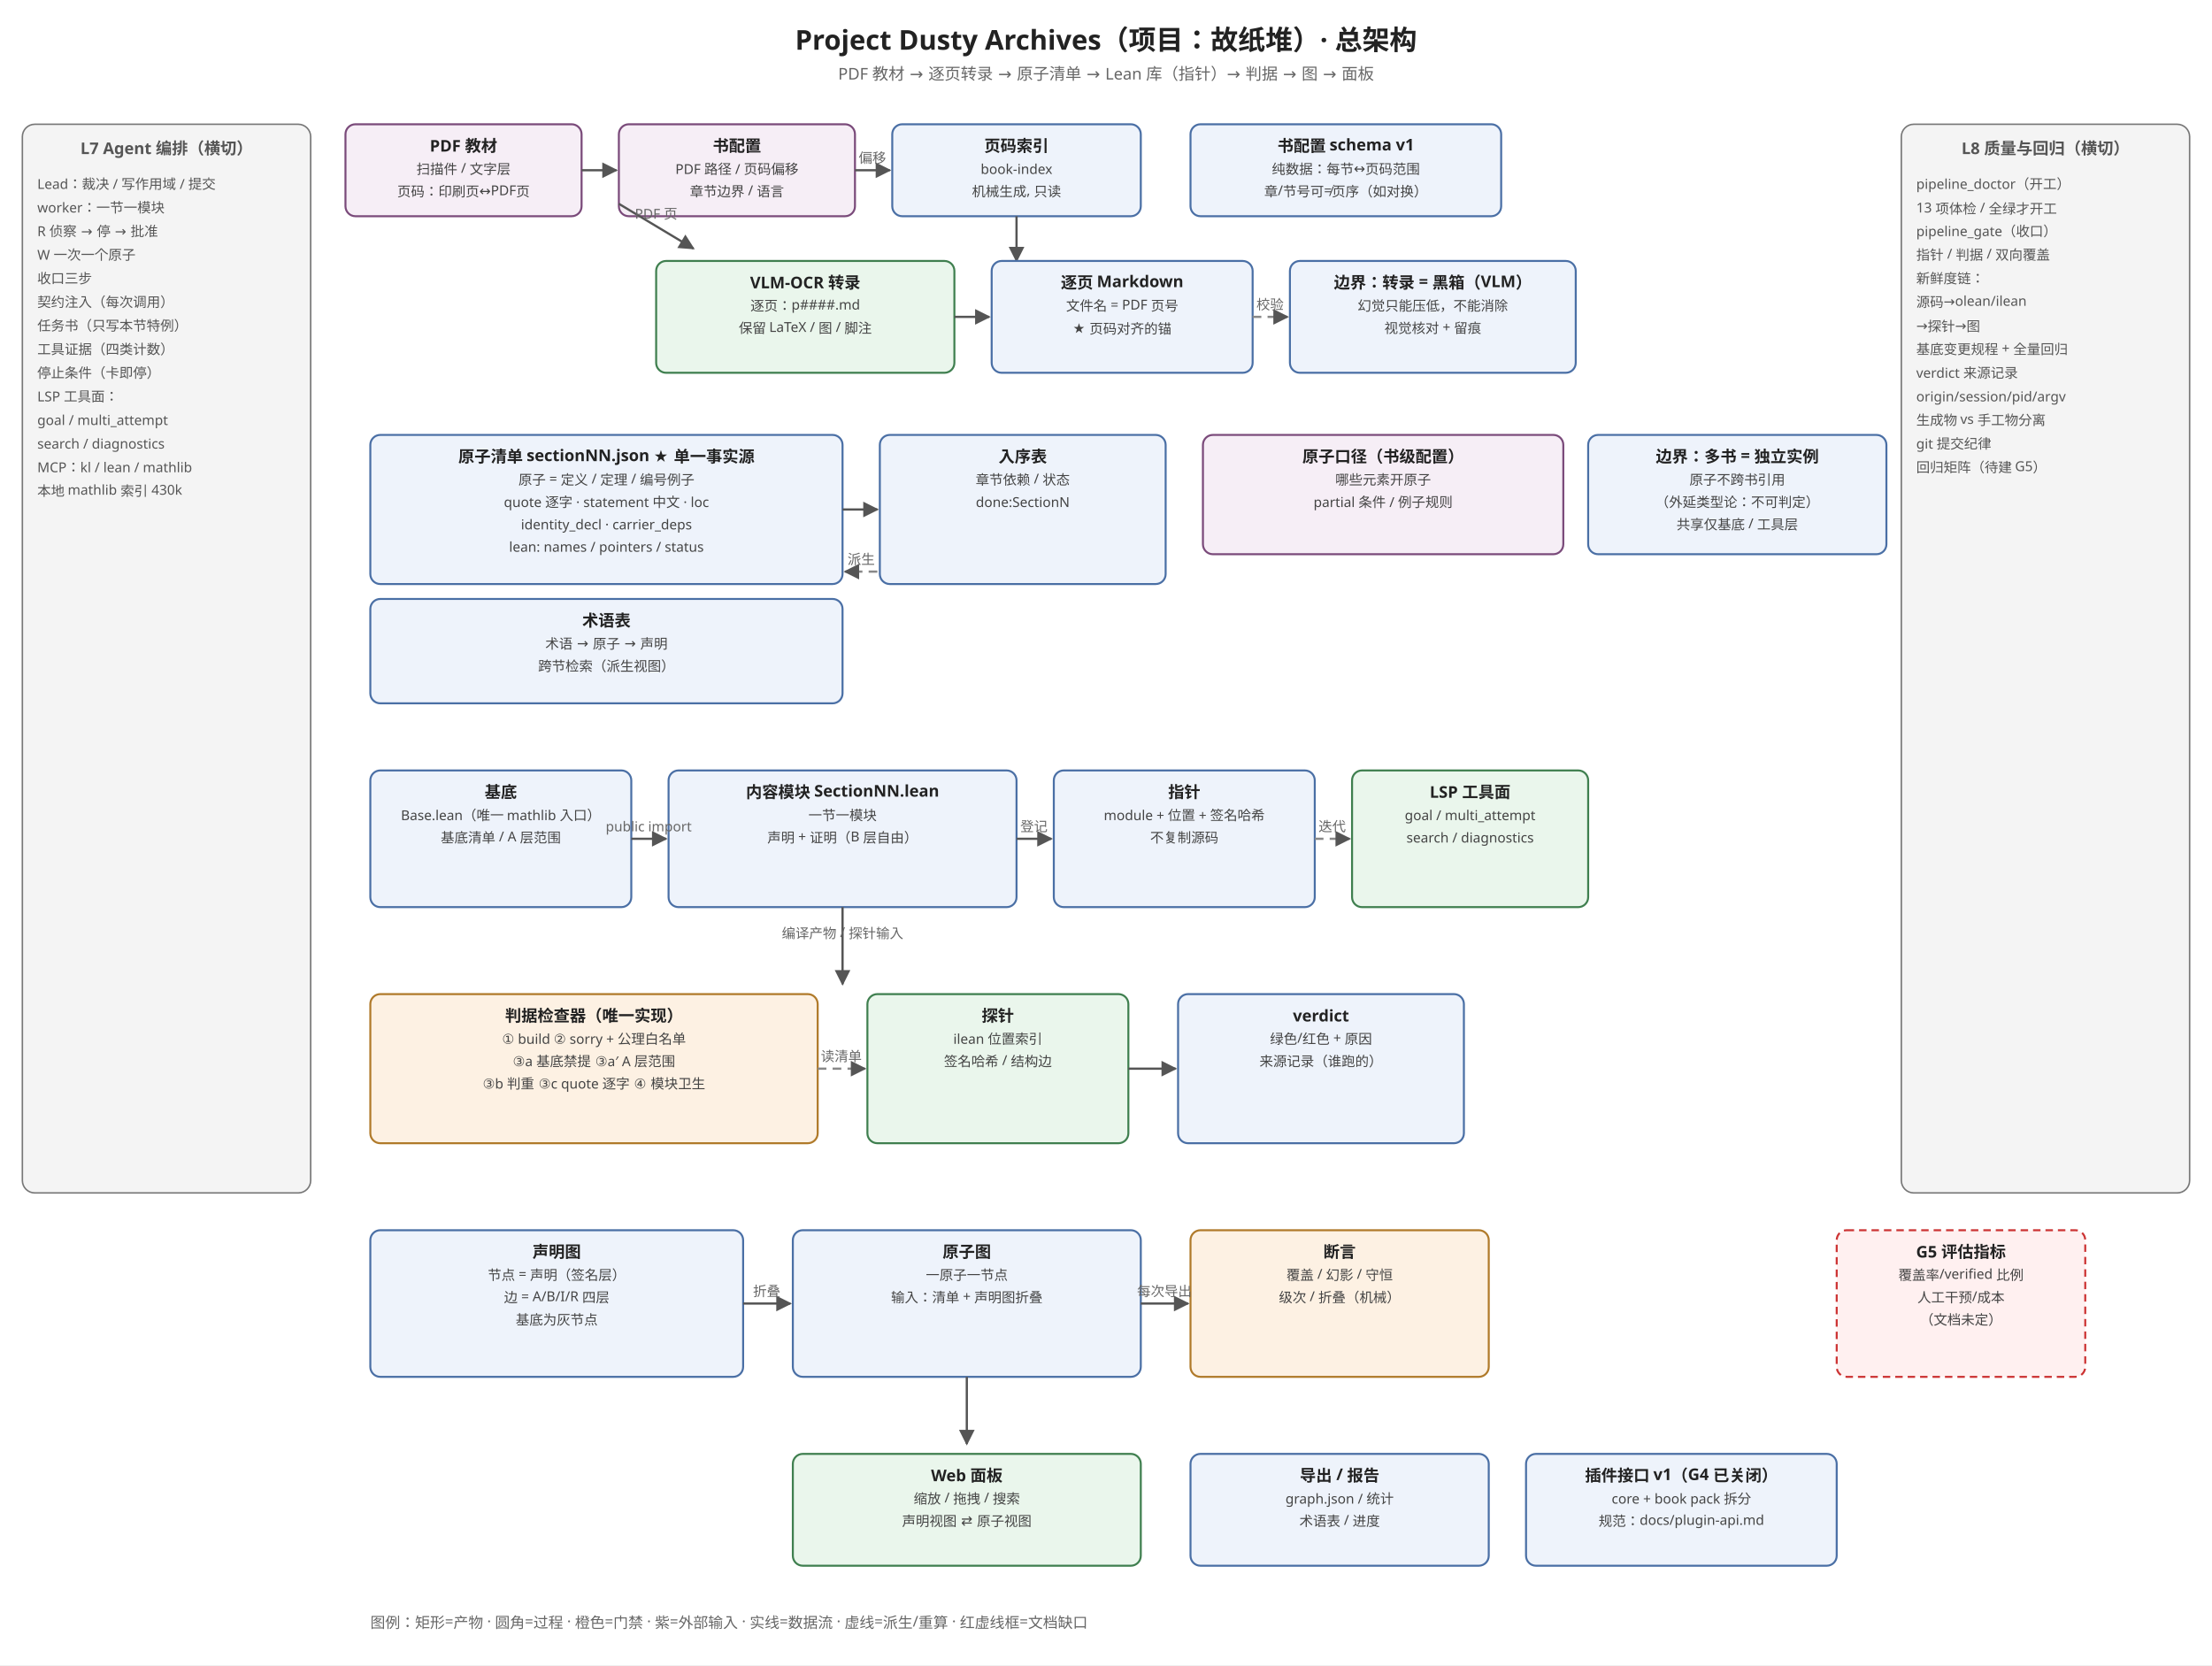
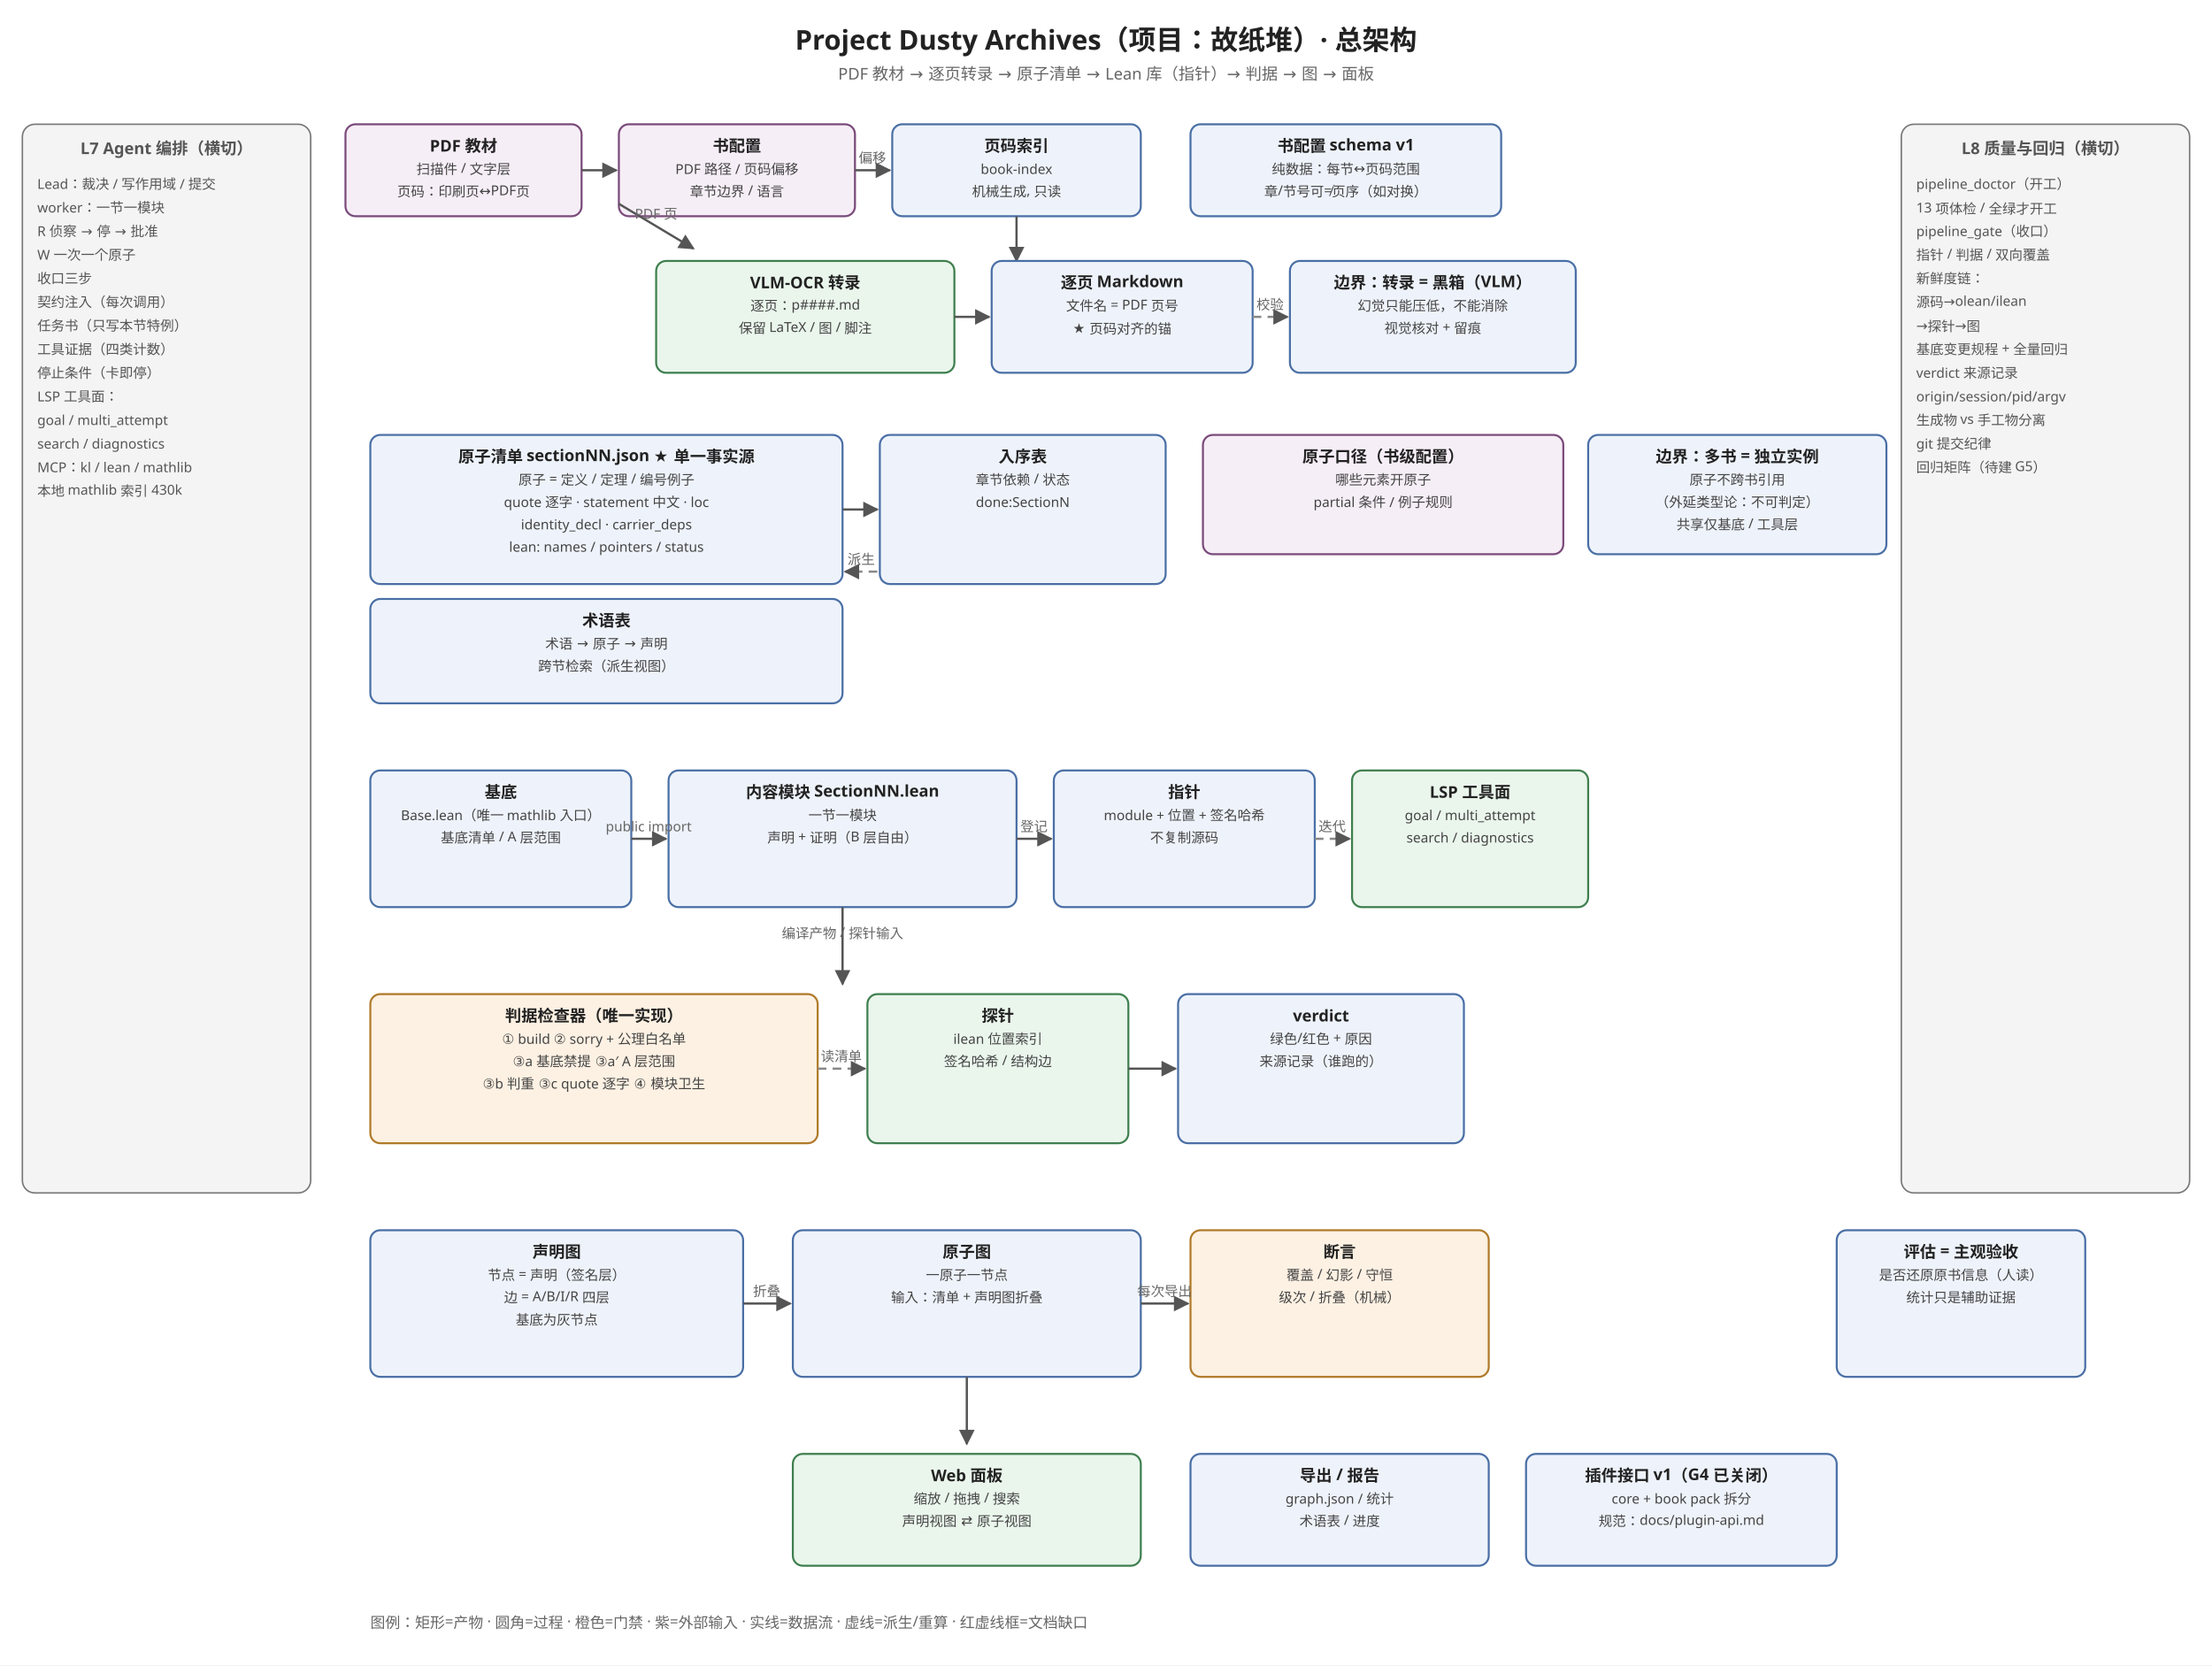
<svg xmlns="http://www.w3.org/2000/svg" width="1780" height="1340" viewBox="0 0 1780 1340">
  <defs>
    <marker id="ah" viewBox="0 0 10 10" refX="9" refY="5" markerWidth="7" markerHeight="7" orient="auto-start-reverse">
      <path d="M 0 0 L 10 5 L 0 10 z" fill="#555555" />
    </marker>
  </defs>
  <rect width="100%" height="100%" fill="white" />
  <text x="890" y="40" font-size="22" font-weight="bold" text-anchor="middle" fill="#222222" font-family="Segoe UI, Microsoft YaHei, sans-serif">Project Dusty Archives（项目：故纸堆）· 总架构</text>
  <text x="890" y="64" font-size="13" font-weight="normal" text-anchor="middle" fill="#666666" font-family="Segoe UI, Microsoft YaHei, sans-serif">PDF 教材 → 逐页转录 → 原子清单 → Lean 库（指针）→ 判据 → 图 → 面板</text>
  <rect x="18" y="100" width="232" height="860" rx="10" fill="#f4f4f4" stroke="#777777" stroke-width="1.2" />
  <text x="134" y="124" font-size="13" font-weight="bold" text-anchor="middle" fill="#555555" font-family="Segoe UI, Microsoft YaHei, sans-serif">L7 Agent 编排（横切）</text>
  <text x="30" y="152" font-size="11" font-weight="normal" text-anchor="start" fill="#555555" font-family="Segoe UI, Microsoft YaHei, sans-serif">Lead：裁决 / 写作用域 / 提交</text>
  <text x="30" y="171" font-size="11" font-weight="normal" text-anchor="start" fill="#555555" font-family="Segoe UI, Microsoft YaHei, sans-serif">worker：一节一模块</text>
  <text x="30" y="190" font-size="11" font-weight="normal" text-anchor="start" fill="#555555" font-family="Segoe UI, Microsoft YaHei, sans-serif">  R 侦察 → 停 → 批准</text>
  <text x="30" y="209" font-size="11" font-weight="normal" text-anchor="start" fill="#555555" font-family="Segoe UI, Microsoft YaHei, sans-serif">  W 一次一个原子</text>
  <text x="30" y="228" font-size="11" font-weight="normal" text-anchor="start" fill="#555555" font-family="Segoe UI, Microsoft YaHei, sans-serif">  收口三步</text>
  <text x="30" y="247" font-size="11" font-weight="normal" text-anchor="start" fill="#555555" font-family="Segoe UI, Microsoft YaHei, sans-serif">契约注入（每次调用）</text>
  <text x="30" y="266" font-size="11" font-weight="normal" text-anchor="start" fill="#555555" font-family="Segoe UI, Microsoft YaHei, sans-serif">任务书（只写本节特例）</text>
  <text x="30" y="285" font-size="11" font-weight="normal" text-anchor="start" fill="#555555" font-family="Segoe UI, Microsoft YaHei, sans-serif">工具证据（四类计数）</text>
  <text x="30" y="304" font-size="11" font-weight="normal" text-anchor="start" fill="#555555" font-family="Segoe UI, Microsoft YaHei, sans-serif">停止条件（卡即停）</text>
  <text x="30" y="323" font-size="11" font-weight="normal" text-anchor="start" fill="#555555" font-family="Segoe UI, Microsoft YaHei, sans-serif">LSP 工具面：</text>
  <text x="30" y="342" font-size="11" font-weight="normal" text-anchor="start" fill="#555555" font-family="Segoe UI, Microsoft YaHei, sans-serif">  goal / multi_attempt</text>
  <text x="30" y="361" font-size="11" font-weight="normal" text-anchor="start" fill="#555555" font-family="Segoe UI, Microsoft YaHei, sans-serif">  search / diagnostics</text>
  <text x="30" y="380" font-size="11" font-weight="normal" text-anchor="start" fill="#555555" font-family="Segoe UI, Microsoft YaHei, sans-serif">MCP：kl / lean / mathlib</text>
  <text x="30" y="399" font-size="11" font-weight="normal" text-anchor="start" fill="#555555" font-family="Segoe UI, Microsoft YaHei, sans-serif">本地 mathlib 索引 430k</text>
  <rect x="1530" y="100" width="232" height="860" rx="10" fill="#f4f4f4" stroke="#777777" stroke-width="1.2" />
  <text x="1646" y="124" font-size="13" font-weight="bold" text-anchor="middle" fill="#555555" font-family="Segoe UI, Microsoft YaHei, sans-serif">L8 质量与回归（横切）</text>
  <text x="1542" y="152" font-size="11" font-weight="normal" text-anchor="start" fill="#555555" font-family="Segoe UI, Microsoft YaHei, sans-serif">pipeline_doctor（开工）</text>
  <text x="1542" y="171" font-size="11" font-weight="normal" text-anchor="start" fill="#555555" font-family="Segoe UI, Microsoft YaHei, sans-serif">  13 项体检 / 全绿才开工</text>
  <text x="1542" y="190" font-size="11" font-weight="normal" text-anchor="start" fill="#555555" font-family="Segoe UI, Microsoft YaHei, sans-serif">pipeline_gate（收口）</text>
  <text x="1542" y="209" font-size="11" font-weight="normal" text-anchor="start" fill="#555555" font-family="Segoe UI, Microsoft YaHei, sans-serif">  指针 / 判据 / 双向覆盖</text>
  <text x="1542" y="228" font-size="11" font-weight="normal" text-anchor="start" fill="#555555" font-family="Segoe UI, Microsoft YaHei, sans-serif">新鲜度链：</text>
  <text x="1542" y="247" font-size="11" font-weight="normal" text-anchor="start" fill="#555555" font-family="Segoe UI, Microsoft YaHei, sans-serif">  源码→olean/ilean</text>
  <text x="1542" y="266" font-size="11" font-weight="normal" text-anchor="start" fill="#555555" font-family="Segoe UI, Microsoft YaHei, sans-serif">  →探针→图</text>
  <text x="1542" y="285" font-size="11" font-weight="normal" text-anchor="start" fill="#555555" font-family="Segoe UI, Microsoft YaHei, sans-serif">基底变更规程 + 全量回归</text>
  <text x="1542" y="304" font-size="11" font-weight="normal" text-anchor="start" fill="#555555" font-family="Segoe UI, Microsoft YaHei, sans-serif">verdict 来源记录</text>
  <text x="1542" y="323" font-size="11" font-weight="normal" text-anchor="start" fill="#555555" font-family="Segoe UI, Microsoft YaHei, sans-serif">  origin/session/pid/argv</text>
  <text x="1542" y="342" font-size="11" font-weight="normal" text-anchor="start" fill="#555555" font-family="Segoe UI, Microsoft YaHei, sans-serif">生成物 vs 手工物分离</text>
  <text x="1542" y="361" font-size="11" font-weight="normal" text-anchor="start" fill="#555555" font-family="Segoe UI, Microsoft YaHei, sans-serif">git 提交纪律</text>
  <text x="1542" y="380" font-size="11" font-weight="normal" text-anchor="start" fill="#555555" font-family="Segoe UI, Microsoft YaHei, sans-serif">回归矩阵（待建 G5）</text>
  <rect x="278" y="100" width="190" height="74" rx="8" fill="#f6eef6" stroke="#7a4a7a" stroke-width="1.6" />
  <text x="373" y="122" font-size="13" font-weight="bold" text-anchor="middle" fill="#222222" font-family="Segoe UI, Microsoft YaHei, sans-serif">PDF 教材</text>
  <text x="373" y="140" font-size="11" font-weight="normal" text-anchor="middle" fill="#444444" font-family="Segoe UI, Microsoft YaHei, sans-serif">扫描件 / 文字层</text>
  <text x="373" y="158" font-size="11" font-weight="normal" text-anchor="middle" fill="#444444" font-family="Segoe UI, Microsoft YaHei, sans-serif">页码：印刷页↔PDF页</text>
  <rect x="498" y="100" width="190" height="74" rx="8" fill="#f6eef6" stroke="#7a4a7a" stroke-width="1.6" />
  <text x="593" y="122" font-size="13" font-weight="bold" text-anchor="middle" fill="#222222" font-family="Segoe UI, Microsoft YaHei, sans-serif">书配置</text>
  <text x="593" y="140" font-size="11" font-weight="normal" text-anchor="middle" fill="#444444" font-family="Segoe UI, Microsoft YaHei, sans-serif">PDF 路径 / 页码偏移</text>
  <text x="593" y="158" font-size="11" font-weight="normal" text-anchor="middle" fill="#444444" font-family="Segoe UI, Microsoft YaHei, sans-serif">章节边界 / 语言</text>
  <rect x="718" y="100" width="200" height="74" rx="8" fill="#eef3fb" stroke="#4a6fa5" stroke-width="1.6" />
  <text x="818" y="122" font-size="13" font-weight="bold" text-anchor="middle" fill="#222222" font-family="Segoe UI, Microsoft YaHei, sans-serif">页码索引</text>
  <text x="818" y="140" font-size="11" font-weight="normal" text-anchor="middle" fill="#444444" font-family="Segoe UI, Microsoft YaHei, sans-serif">book-index</text>
  <text x="818" y="158" font-size="11" font-weight="normal" text-anchor="middle" fill="#444444" font-family="Segoe UI, Microsoft YaHei, sans-serif">机械生成, 只读</text>
  <rect x="958" y="100" width="250" height="74" rx="8" fill="#eef3fb" stroke="#4a6fa5" stroke-width="1.6" />
  <text x="1083" y="122" font-size="13" font-weight="bold" text-anchor="middle" fill="#222222" font-family="Segoe UI, Microsoft YaHei, sans-serif">书配置 schema v1</text>
  <text x="1083" y="140" font-size="11" font-weight="normal" text-anchor="middle" fill="#444444" font-family="Segoe UI, Microsoft YaHei, sans-serif">纯数据：每节↔页码范围</text>
  <text x="1083" y="158" font-size="11" font-weight="normal" text-anchor="middle" fill="#444444" font-family="Segoe UI, Microsoft YaHei, sans-serif">章/节号可≠页序（如对换）</text>
  <line x1="468" y1="137" x2="496" y2="137" stroke="#555555" stroke-width="1.8" marker-end="url(#ah)" />
  <line x1="688" y1="137" x2="716" y2="137" stroke="#555555" stroke-width="1.8" marker-end="url(#ah)" />
  <text x="702" y="131" font-size="11" font-weight="normal" text-anchor="middle" fill="#666666" font-family="Segoe UI, Microsoft YaHei, sans-serif">偏移</text>
  <line x1="818" y1="174" x2="818" y2="210" stroke="#555555" stroke-width="1.8" marker-end="url(#ah)" />
  <rect x="528" y="210" width="240" height="90" rx="8" fill="#eaf6ec" stroke="#3f7f4f" stroke-width="1.6" />
  <text x="648" y="232" font-size="13" font-weight="bold" text-anchor="middle" fill="#222222" font-family="Segoe UI, Microsoft YaHei, sans-serif">VLM-OCR 转录</text>
  <text x="648" y="250" font-size="11" font-weight="normal" text-anchor="middle" fill="#444444" font-family="Segoe UI, Microsoft YaHei, sans-serif">逐页：p####.md</text>
  <text x="648" y="268" font-size="11" font-weight="normal" text-anchor="middle" fill="#444444" font-family="Segoe UI, Microsoft YaHei, sans-serif">保留 LaTeX / 图 / 脚注</text>
  <rect x="798" y="210" width="210" height="90" rx="8" fill="#eef3fb" stroke="#4a6fa5" stroke-width="1.6" />
  <text x="903" y="232" font-size="13" font-weight="bold" text-anchor="middle" fill="#222222" font-family="Segoe UI, Microsoft YaHei, sans-serif">逐页 Markdown</text>
  <text x="903" y="250" font-size="11" font-weight="normal" text-anchor="middle" fill="#444444" font-family="Segoe UI, Microsoft YaHei, sans-serif">文件名 = PDF 页号</text>
  <text x="903" y="268" font-size="11" font-weight="normal" text-anchor="middle" fill="#444444" font-family="Segoe UI, Microsoft YaHei, sans-serif">★ 页码对齐的锚</text>
  <rect x="1038" y="210" width="230" height="90" rx="8" fill="#eef3fb" stroke="#4a6fa5" stroke-width="1.6" />
  <text x="1153" y="232" font-size="13" font-weight="bold" text-anchor="middle" fill="#222222" font-family="Segoe UI, Microsoft YaHei, sans-serif">边界：转录 = 黑箱（VLM）</text>
  <text x="1153" y="250" font-size="11" font-weight="normal" text-anchor="middle" fill="#444444" font-family="Segoe UI, Microsoft YaHei, sans-serif">幻觉只能压低，不能消除</text>
  <text x="1153" y="268" font-size="11" font-weight="normal" text-anchor="middle" fill="#444444" font-family="Segoe UI, Microsoft YaHei, sans-serif">视觉核对 + 留痕</text>
  <line x1="498" y1="164" x2="558" y2="200" stroke="#555555" stroke-width="1.8" marker-end="url(#ah)" />
  <text x="528" y="176" font-size="11" font-weight="normal" text-anchor="middle" fill="#666666" font-family="Segoe UI, Microsoft YaHei, sans-serif">PDF 页</text>
  <line x1="768" y1="255" x2="796" y2="255" stroke="#555555" stroke-width="1.8" marker-end="url(#ah)" />
  <line x1="1008" y1="255" x2="1036" y2="255" stroke="#888888" stroke-width="1.8" stroke-dasharray="7,5" marker-end="url(#ah)" />
  <text x="1022" y="249" font-size="11" font-weight="normal" text-anchor="middle" fill="#666666" font-family="Segoe UI, Microsoft YaHei, sans-serif">校验</text>
  <rect x="298" y="350" width="380" height="120" rx="8" fill="#eef3fb" stroke="#4a6fa5" stroke-width="1.6" />
  <text x="488" y="372" font-size="13" font-weight="bold" text-anchor="middle" fill="#222222" font-family="Segoe UI, Microsoft YaHei, sans-serif">原子清单 sectionNN.json  ★ 单一事实源</text>
  <text x="488" y="390" font-size="11" font-weight="normal" text-anchor="middle" fill="#444444" font-family="Segoe UI, Microsoft YaHei, sans-serif">原子 = 定义 / 定理 / 编号例子</text>
  <text x="488" y="408" font-size="11" font-weight="normal" text-anchor="middle" fill="#444444" font-family="Segoe UI, Microsoft YaHei, sans-serif">quote 逐字 · statement 中文 · loc</text>
  <text x="488" y="426" font-size="11" font-weight="normal" text-anchor="middle" fill="#444444" font-family="Segoe UI, Microsoft YaHei, sans-serif">identity_decl · carrier_deps</text>
  <text x="488" y="444" font-size="11" font-weight="normal" text-anchor="middle" fill="#444444" font-family="Segoe UI, Microsoft YaHei, sans-serif">lean: names / pointers / status</text>
  <rect x="708" y="350" width="230" height="120" rx="8" fill="#eef3fb" stroke="#4a6fa5" stroke-width="1.6" />
  <text x="823" y="372" font-size="13" font-weight="bold" text-anchor="middle" fill="#222222" font-family="Segoe UI, Microsoft YaHei, sans-serif">入序表</text>
  <text x="823" y="390" font-size="11" font-weight="normal" text-anchor="middle" fill="#444444" font-family="Segoe UI, Microsoft YaHei, sans-serif">章节依赖 / 状态</text>
  <text x="823" y="408" font-size="11" font-weight="normal" text-anchor="middle" fill="#444444" font-family="Segoe UI, Microsoft YaHei, sans-serif">done:SectionN</text>
  <rect x="968" y="350" width="290" height="96" rx="8" fill="#f6eef6" stroke="#7a4a7a" stroke-width="1.6" />
  <text x="1113" y="372" font-size="13" font-weight="bold" text-anchor="middle" fill="#222222" font-family="Segoe UI, Microsoft YaHei, sans-serif">原子口径（书级配置）</text>
  <text x="1113" y="390" font-size="11" font-weight="normal" text-anchor="middle" fill="#444444" font-family="Segoe UI, Microsoft YaHei, sans-serif">哪些元素开原子</text>
  <text x="1113" y="408" font-size="11" font-weight="normal" text-anchor="middle" fill="#444444" font-family="Segoe UI, Microsoft YaHei, sans-serif">partial 条件 / 例子规则</text>
  <rect x="298" y="482" width="380" height="84" rx="8" fill="#eef3fb" stroke="#4a6fa5" stroke-width="1.6" />
  <text x="488" y="504" font-size="13" font-weight="bold" text-anchor="middle" fill="#222222" font-family="Segoe UI, Microsoft YaHei, sans-serif">术语表</text>
  <text x="488" y="522" font-size="11" font-weight="normal" text-anchor="middle" fill="#444444" font-family="Segoe UI, Microsoft YaHei, sans-serif">术语 → 原子 → 声明</text>
  <text x="488" y="540" font-size="11" font-weight="normal" text-anchor="middle" fill="#444444" font-family="Segoe UI, Microsoft YaHei, sans-serif">跨节检索（派生视图）</text>
  <line x1="678" y1="410" x2="706" y2="410" stroke="#555555" stroke-width="1.8" marker-end="url(#ah)" />
  <line x1="706" y1="460" x2="680" y2="460" stroke="#888888" stroke-width="1.8" stroke-dasharray="7,5" marker-end="url(#ah)" />
  <text x="693" y="454" font-size="11" font-weight="normal" text-anchor="middle" fill="#666666" font-family="Segoe UI, Microsoft YaHei, sans-serif">派生</text>
  <rect x="298" y="620" width="210" height="110" rx="8" fill="#eef3fb" stroke="#4a6fa5" stroke-width="1.6" />
  <text x="403" y="642" font-size="13" font-weight="bold" text-anchor="middle" fill="#222222" font-family="Segoe UI, Microsoft YaHei, sans-serif">基底</text>
  <text x="403" y="660" font-size="11" font-weight="normal" text-anchor="middle" fill="#444444" font-family="Segoe UI, Microsoft YaHei, sans-serif">Base.lean（唯一 mathlib 入口）</text>
  <text x="403" y="678" font-size="11" font-weight="normal" text-anchor="middle" fill="#444444" font-family="Segoe UI, Microsoft YaHei, sans-serif">基底清单 / A 层范围</text>
  <rect x="538" y="620" width="280" height="110" rx="8" fill="#eef3fb" stroke="#4a6fa5" stroke-width="1.6" />
  <text x="678" y="642" font-size="13" font-weight="bold" text-anchor="middle" fill="#222222" font-family="Segoe UI, Microsoft YaHei, sans-serif">内容模块 SectionNN.lean</text>
  <text x="678" y="660" font-size="11" font-weight="normal" text-anchor="middle" fill="#444444" font-family="Segoe UI, Microsoft YaHei, sans-serif">一节一模块</text>
  <text x="678" y="678" font-size="11" font-weight="normal" text-anchor="middle" fill="#444444" font-family="Segoe UI, Microsoft YaHei, sans-serif">声明 + 证明（B 层自由）</text>
  <rect x="848" y="620" width="210" height="110" rx="8" fill="#eef3fb" stroke="#4a6fa5" stroke-width="1.6" />
  <text x="953" y="642" font-size="13" font-weight="bold" text-anchor="middle" fill="#222222" font-family="Segoe UI, Microsoft YaHei, sans-serif">指针</text>
  <text x="953" y="660" font-size="11" font-weight="normal" text-anchor="middle" fill="#444444" font-family="Segoe UI, Microsoft YaHei, sans-serif">module + 位置 + 签名哈希</text>
  <text x="953" y="678" font-size="11" font-weight="normal" text-anchor="middle" fill="#444444" font-family="Segoe UI, Microsoft YaHei, sans-serif">不复制源码</text>
  <rect x="1088" y="620" width="190" height="110" rx="8" fill="#eaf6ec" stroke="#3f7f4f" stroke-width="1.6" />
  <text x="1183" y="642" font-size="13" font-weight="bold" text-anchor="middle" fill="#222222" font-family="Segoe UI, Microsoft YaHei, sans-serif">LSP 工具面</text>
  <text x="1183" y="660" font-size="11" font-weight="normal" text-anchor="middle" fill="#444444" font-family="Segoe UI, Microsoft YaHei, sans-serif">goal / multi_attempt</text>
  <text x="1183" y="678" font-size="11" font-weight="normal" text-anchor="middle" fill="#444444" font-family="Segoe UI, Microsoft YaHei, sans-serif">search / diagnostics</text>
  <line x1="508" y1="675" x2="536" y2="675" stroke="#555555" stroke-width="1.8" marker-end="url(#ah)" />
  <text x="522" y="669" font-size="11" font-weight="normal" text-anchor="middle" fill="#666666" font-family="Segoe UI, Microsoft YaHei, sans-serif">public import</text>
  <line x1="818" y1="675" x2="846" y2="675" stroke="#555555" stroke-width="1.8" marker-end="url(#ah)" />
  <text x="832" y="669" font-size="11" font-weight="normal" text-anchor="middle" fill="#666666" font-family="Segoe UI, Microsoft YaHei, sans-serif">登记</text>
  <line x1="1058" y1="675" x2="1086" y2="675" stroke="#888888" stroke-width="1.8" stroke-dasharray="7,5" marker-end="url(#ah)" />
  <text x="1072" y="669" font-size="11" font-weight="normal" text-anchor="middle" fill="#666666" font-family="Segoe UI, Microsoft YaHei, sans-serif">迭代</text>
  <rect x="298" y="800" width="360" height="120" rx="8" fill="#fdf1e3" stroke="#b07a2a" stroke-width="1.6" />
  <text x="478" y="822" font-size="13" font-weight="bold" text-anchor="middle" fill="#222222" font-family="Segoe UI, Microsoft YaHei, sans-serif">判据检查器（唯一实现）</text>
  <text x="478" y="840" font-size="11" font-weight="normal" text-anchor="middle" fill="#444444" font-family="Segoe UI, Microsoft YaHei, sans-serif">① build  ② sorry + 公理白名单</text>
  <text x="478" y="858" font-size="11" font-weight="normal" text-anchor="middle" fill="#444444" font-family="Segoe UI, Microsoft YaHei, sans-serif">③a 基底禁提  ③a′ A 层范围</text>
  <text x="478" y="876" font-size="11" font-weight="normal" text-anchor="middle" fill="#444444" font-family="Segoe UI, Microsoft YaHei, sans-serif">③b 判重  ③c quote 逐字  ④ 模块卫生</text>
  <rect x="698" y="800" width="210" height="120" rx="8" fill="#eaf6ec" stroke="#3f7f4f" stroke-width="1.6" />
  <text x="803" y="822" font-size="13" font-weight="bold" text-anchor="middle" fill="#222222" font-family="Segoe UI, Microsoft YaHei, sans-serif">探针</text>
  <text x="803" y="840" font-size="11" font-weight="normal" text-anchor="middle" fill="#444444" font-family="Segoe UI, Microsoft YaHei, sans-serif">ilean 位置索引</text>
  <text x="803" y="858" font-size="11" font-weight="normal" text-anchor="middle" fill="#444444" font-family="Segoe UI, Microsoft YaHei, sans-serif">签名哈希 / 结构边</text>
  <rect x="948" y="800" width="230" height="120" rx="8" fill="#eef3fb" stroke="#4a6fa5" stroke-width="1.6" />
  <text x="1063" y="822" font-size="13" font-weight="bold" text-anchor="middle" fill="#222222" font-family="Segoe UI, Microsoft YaHei, sans-serif">verdict</text>
  <text x="1063" y="840" font-size="11" font-weight="normal" text-anchor="middle" fill="#444444" font-family="Segoe UI, Microsoft YaHei, sans-serif">绿色/红色 + 原因</text>
  <text x="1063" y="858" font-size="11" font-weight="normal" text-anchor="middle" fill="#444444" font-family="Segoe UI, Microsoft YaHei, sans-serif">来源记录（谁跑的）</text>
  <line x1="658" y1="860" x2="696" y2="860" stroke="#888888" stroke-width="1.8" stroke-dasharray="7,5" marker-end="url(#ah)" />
  <text x="677" y="854" font-size="11" font-weight="normal" text-anchor="middle" fill="#666666" font-family="Segoe UI, Microsoft YaHei, sans-serif">读清单</text>
  <line x1="908" y1="860" x2="946" y2="860" stroke="#555555" stroke-width="1.8" marker-end="url(#ah)" />
  <line x1="678" y1="730" x2="678" y2="792" stroke="#555555" stroke-width="1.8" marker-end="url(#ah)" />
  <text x="678" y="755" font-size="11" font-weight="normal" text-anchor="middle" fill="#666666" font-family="Segoe UI, Microsoft YaHei, sans-serif">编译产物 / 探针输入</text>
  <rect x="298" y="990" width="300" height="118" rx="8" fill="#eef3fb" stroke="#4a6fa5" stroke-width="1.6" />
  <text x="448" y="1012" font-size="13" font-weight="bold" text-anchor="middle" fill="#222222" font-family="Segoe UI, Microsoft YaHei, sans-serif">声明图</text>
  <text x="448" y="1030" font-size="11" font-weight="normal" text-anchor="middle" fill="#444444" font-family="Segoe UI, Microsoft YaHei, sans-serif">节点 = 声明（签名层）</text>
  <text x="448" y="1048" font-size="11" font-weight="normal" text-anchor="middle" fill="#444444" font-family="Segoe UI, Microsoft YaHei, sans-serif">边 = A/B/I/R 四层</text>
  <text x="448" y="1066" font-size="11" font-weight="normal" text-anchor="middle" fill="#444444" font-family="Segoe UI, Microsoft YaHei, sans-serif">基底为灰节点</text>
  <rect x="638" y="990" width="280" height="118" rx="8" fill="#eef3fb" stroke="#4a6fa5" stroke-width="1.6" />
  <text x="778" y="1012" font-size="13" font-weight="bold" text-anchor="middle" fill="#222222" font-family="Segoe UI, Microsoft YaHei, sans-serif">原子图</text>
  <text x="778" y="1030" font-size="11" font-weight="normal" text-anchor="middle" fill="#444444" font-family="Segoe UI, Microsoft YaHei, sans-serif">一原子一节点</text>
  <text x="778" y="1048" font-size="11" font-weight="normal" text-anchor="middle" fill="#444444" font-family="Segoe UI, Microsoft YaHei, sans-serif">输入：清单 + 声明图折叠</text>
  <rect x="958" y="990" width="240" height="118" rx="8" fill="#fdf1e3" stroke="#b07a2a" stroke-width="1.6" />
  <text x="1078" y="1012" font-size="13" font-weight="bold" text-anchor="middle" fill="#222222" font-family="Segoe UI, Microsoft YaHei, sans-serif">断言</text>
  <text x="1078" y="1030" font-size="11" font-weight="normal" text-anchor="middle" fill="#444444" font-family="Segoe UI, Microsoft YaHei, sans-serif">覆盖 / 幻影 / 守恒</text>
  <text x="1078" y="1048" font-size="11" font-weight="normal" text-anchor="middle" fill="#444444" font-family="Segoe UI, Microsoft YaHei, sans-serif">级次 / 折叠（机械）</text>
  <line x1="598" y1="1049" x2="636" y2="1049" stroke="#555555" stroke-width="1.8" marker-end="url(#ah)" />
  <text x="617" y="1043" font-size="11" font-weight="normal" text-anchor="middle" fill="#666666" font-family="Segoe UI, Microsoft YaHei, sans-serif">折叠</text>
  <line x1="918" y1="1049" x2="956" y2="1049" stroke="#555555" stroke-width="1.8" marker-end="url(#ah)" />
  <text x="937" y="1043" font-size="11" font-weight="normal" text-anchor="middle" fill="#666666" font-family="Segoe UI, Microsoft YaHei, sans-serif">每次导出</text>
  <rect x="638" y="1170" width="280" height="90" rx="8" fill="#eaf6ec" stroke="#3f7f4f" stroke-width="1.6" />
  <text x="778" y="1192" font-size="13" font-weight="bold" text-anchor="middle" fill="#222222" font-family="Segoe UI, Microsoft YaHei, sans-serif">Web 面板</text>
  <text x="778" y="1210" font-size="11" font-weight="normal" text-anchor="middle" fill="#444444" font-family="Segoe UI, Microsoft YaHei, sans-serif">缩放 / 拖拽 / 搜索</text>
  <text x="778" y="1228" font-size="11" font-weight="normal" text-anchor="middle" fill="#444444" font-family="Segoe UI, Microsoft YaHei, sans-serif">声明视图 ⇄ 原子视图</text>
  <rect x="958" y="1170" width="240" height="90" rx="8" fill="#eef3fb" stroke="#4a6fa5" stroke-width="1.6" />
  <text x="1078" y="1192" font-size="13" font-weight="bold" text-anchor="middle" fill="#222222" font-family="Segoe UI, Microsoft YaHei, sans-serif">导出 / 报告</text>
  <text x="1078" y="1210" font-size="11" font-weight="normal" text-anchor="middle" fill="#444444" font-family="Segoe UI, Microsoft YaHei, sans-serif">graph.json / 统计</text>
  <text x="1078" y="1228" font-size="11" font-weight="normal" text-anchor="middle" fill="#444444" font-family="Segoe UI, Microsoft YaHei, sans-serif">术语表 / 进度</text>
  <line x1="778" y1="1108" x2="778" y2="1162" stroke="#555555" stroke-width="1.8" marker-end="url(#ah)" />
  <rect x="1228" y="1170" width="250" height="90" rx="8" fill="#eef3fb" stroke="#4a6fa5" stroke-width="1.6" />
  <text x="1353" y="1192" font-size="13" font-weight="bold" text-anchor="middle" fill="#222222" font-family="Segoe UI, Microsoft YaHei, sans-serif">插件接口 v1（G4 已关闭）</text>
  <text x="1353" y="1210" font-size="11" font-weight="normal" text-anchor="middle" fill="#444444" font-family="Segoe UI, Microsoft YaHei, sans-serif">core + book pack 拆分</text>
  <text x="1353" y="1228" font-size="11" font-weight="normal" text-anchor="middle" fill="#444444" font-family="Segoe UI, Microsoft YaHei, sans-serif">规范：docs/plugin-api.md</text>
  <rect x="1278" y="350" width="240" height="96" rx="8" fill="#eef3fb" stroke="#4a6fa5" stroke-width="1.6" />
  <text x="1398" y="372" font-size="13" font-weight="bold" text-anchor="middle" fill="#222222" font-family="Segoe UI, Microsoft YaHei, sans-serif">边界：多书 = 独立实例</text>
  <text x="1398" y="390" font-size="11" font-weight="normal" text-anchor="middle" fill="#444444" font-family="Segoe UI, Microsoft YaHei, sans-serif">原子不跨书引用</text>
  <text x="1398" y="408" font-size="11" font-weight="normal" text-anchor="middle" fill="#444444" font-family="Segoe UI, Microsoft YaHei, sans-serif">（外延类型论：不可判定）</text>
  <text x="1398" y="426" font-size="11" font-weight="normal" text-anchor="middle" fill="#444444" font-family="Segoe UI, Microsoft YaHei, sans-serif">共享仅基底 / 工具层</text>
-   <rect x="1478" y="990" width="200" height="118" rx="8" fill="#fff0f0" stroke="#cc3333" stroke-width="1.6" stroke-dasharray="6,4" />
-   <text x="1578" y="1012" font-size="13" font-weight="bold" text-anchor="middle" fill="#222222" font-family="Segoe UI, Microsoft YaHei, sans-serif">G5 评估指标</text>
-   <text x="1578" y="1030" font-size="11" font-weight="normal" text-anchor="middle" fill="#444444" font-family="Segoe UI, Microsoft YaHei, sans-serif">覆盖率/verified 比例</text>
-   <text x="1578" y="1048" font-size="11" font-weight="normal" text-anchor="middle" fill="#444444" font-family="Segoe UI, Microsoft YaHei, sans-serif">人工干预/成本</text>
-   <text x="1578" y="1066" font-size="11" font-weight="normal" text-anchor="middle" fill="#444444" font-family="Segoe UI, Microsoft YaHei, sans-serif">（文档未定）</text>
+   <rect x="1478" y="990" width="200" height="118" rx="8" fill="#eef3fb" stroke="#4a6fa5" stroke-width="1.6" />
+   <text x="1578" y="1012" font-size="13" font-weight="bold" text-anchor="middle" fill="#222222" font-family="Segoe UI, Microsoft YaHei, sans-serif">评估 = 主观验收</text>
+   <text x="1578" y="1030" font-size="11" font-weight="normal" text-anchor="middle" fill="#444444" font-family="Segoe UI, Microsoft YaHei, sans-serif">是否还原原书信息（人读）</text>
+   <text x="1578" y="1048" font-size="11" font-weight="normal" text-anchor="middle" fill="#444444" font-family="Segoe UI, Microsoft YaHei, sans-serif">统计只是辅助证据</text>
  <text x="298" y="1310" font-size="12" font-weight="normal" text-anchor="start" fill="#666666" font-family="Segoe UI, Microsoft YaHei, sans-serif">图例：矩形=产物 · 圆角=过程 · 橙色=门禁 · 紫=外部输入 · 实线=数据流 · 虚线=派生/重算 · 红虚线框=文档缺口</text>
</svg>
